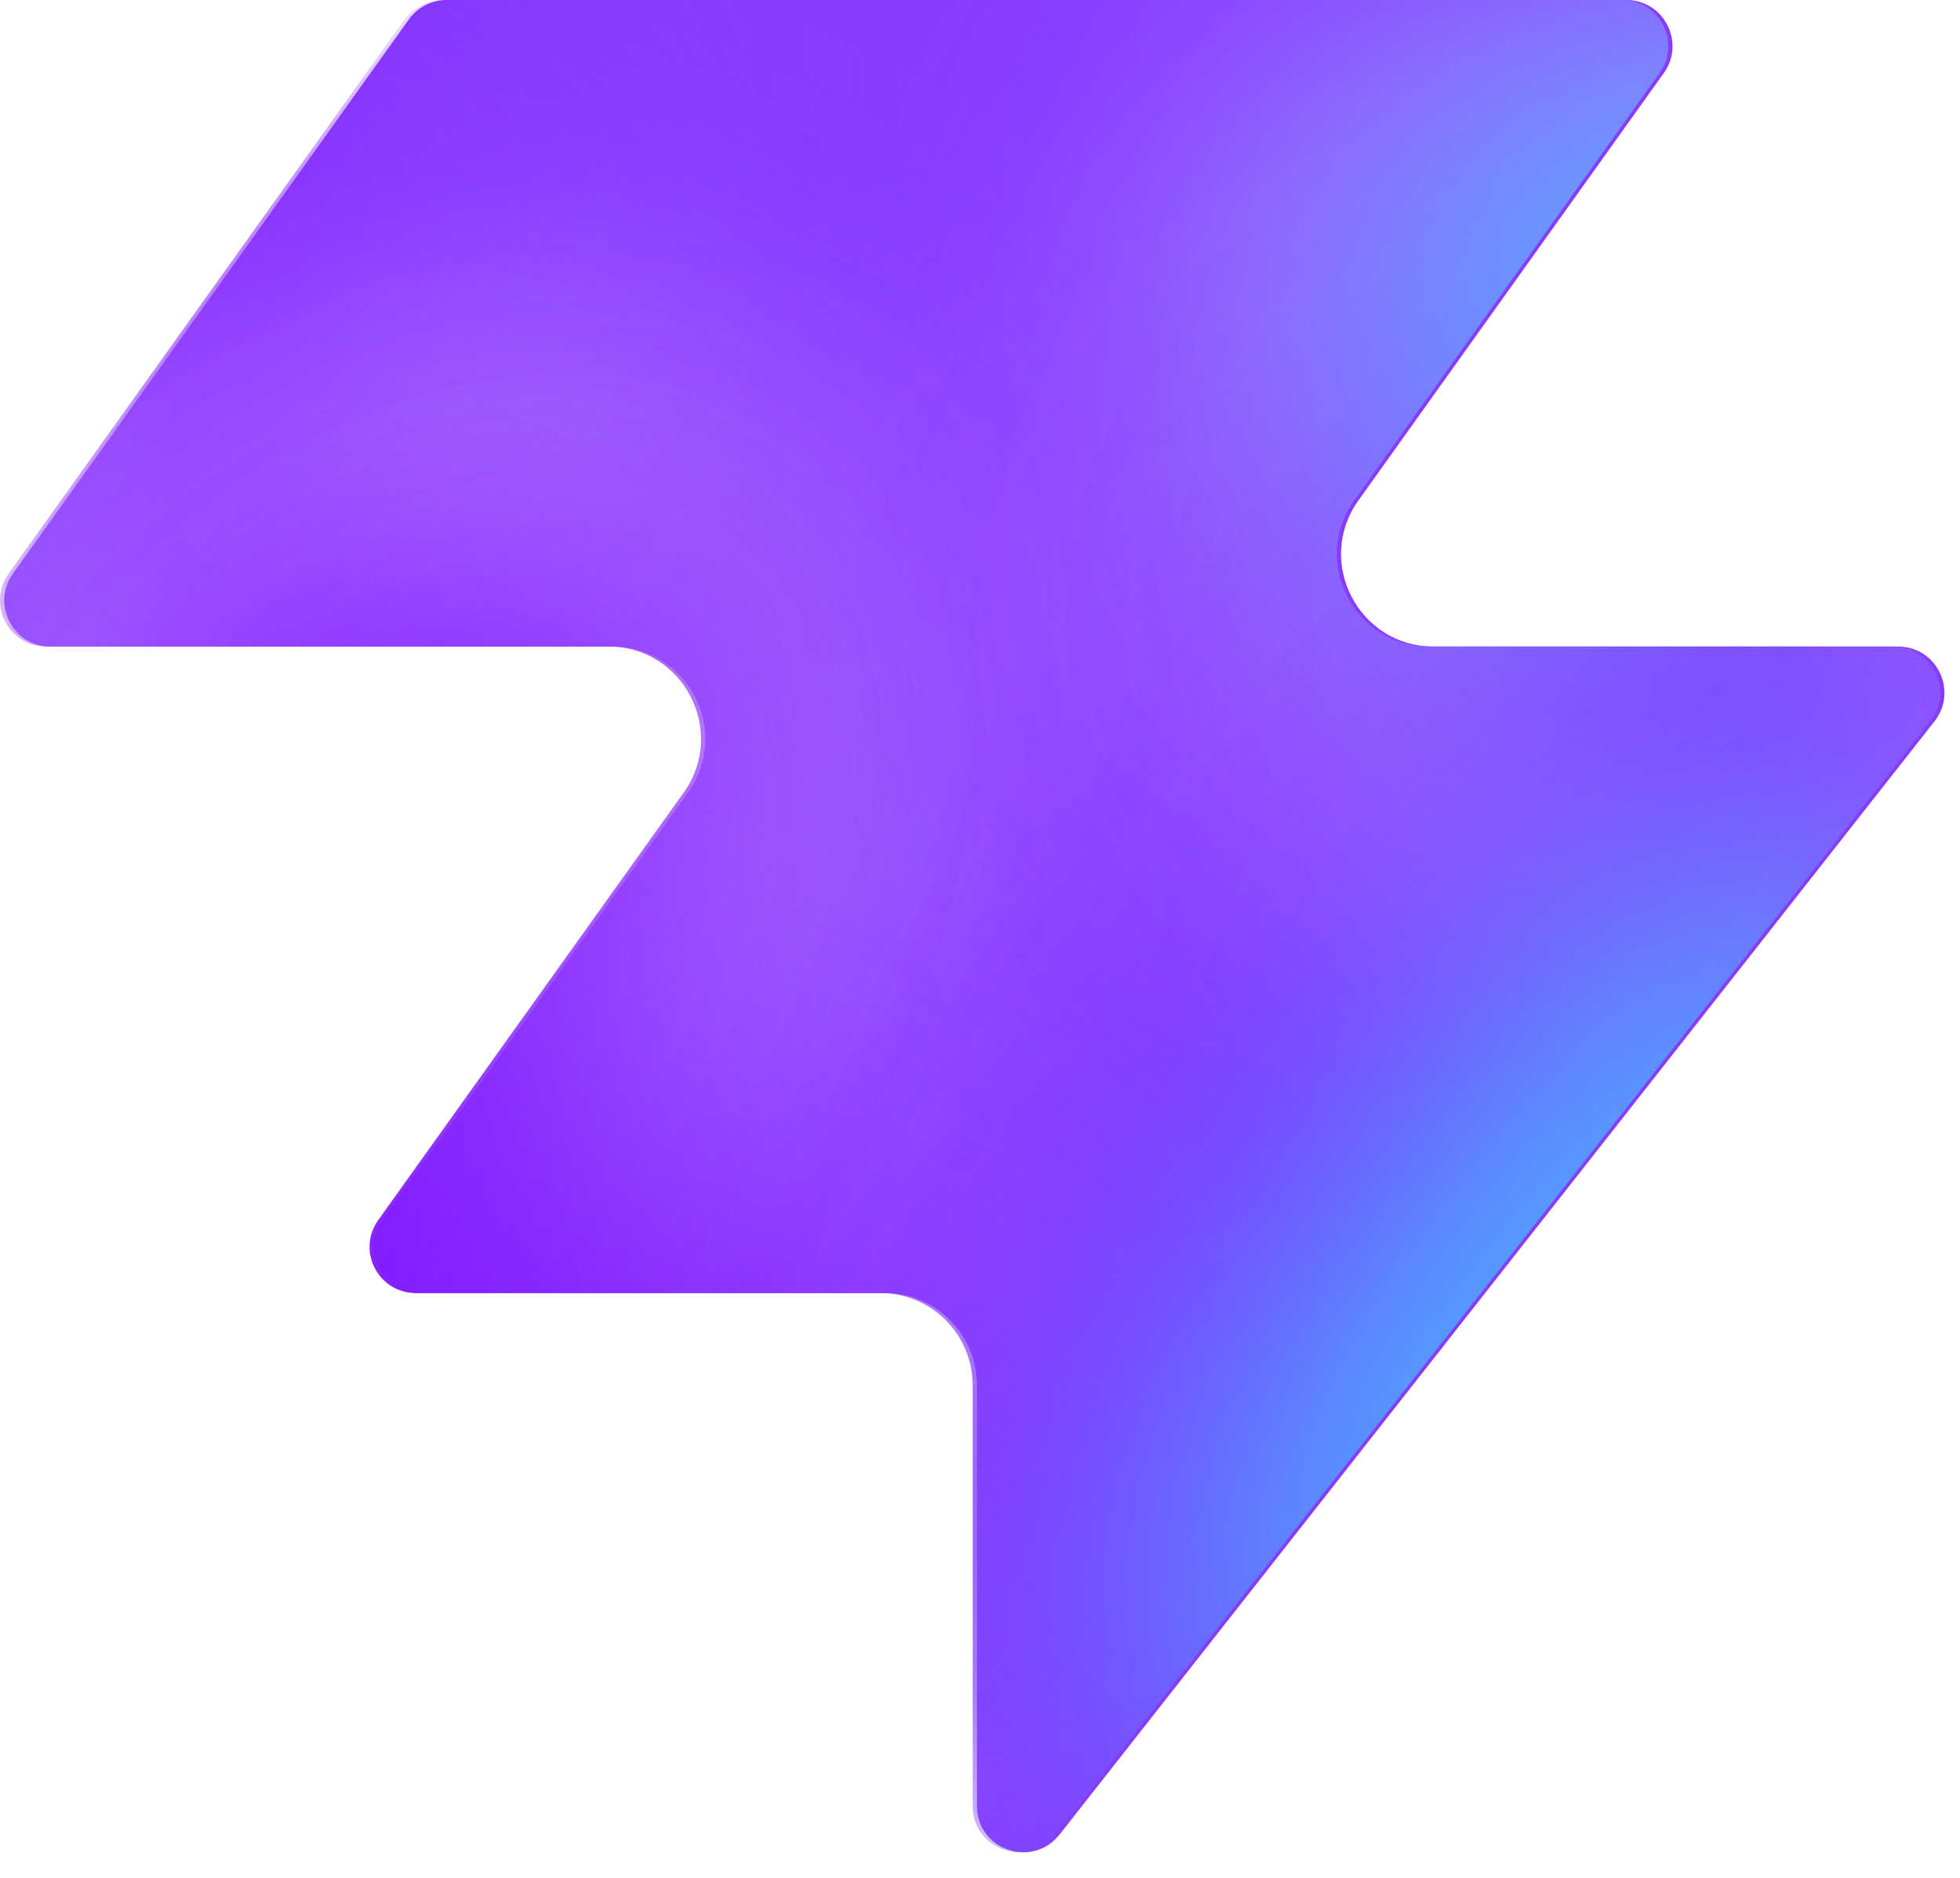
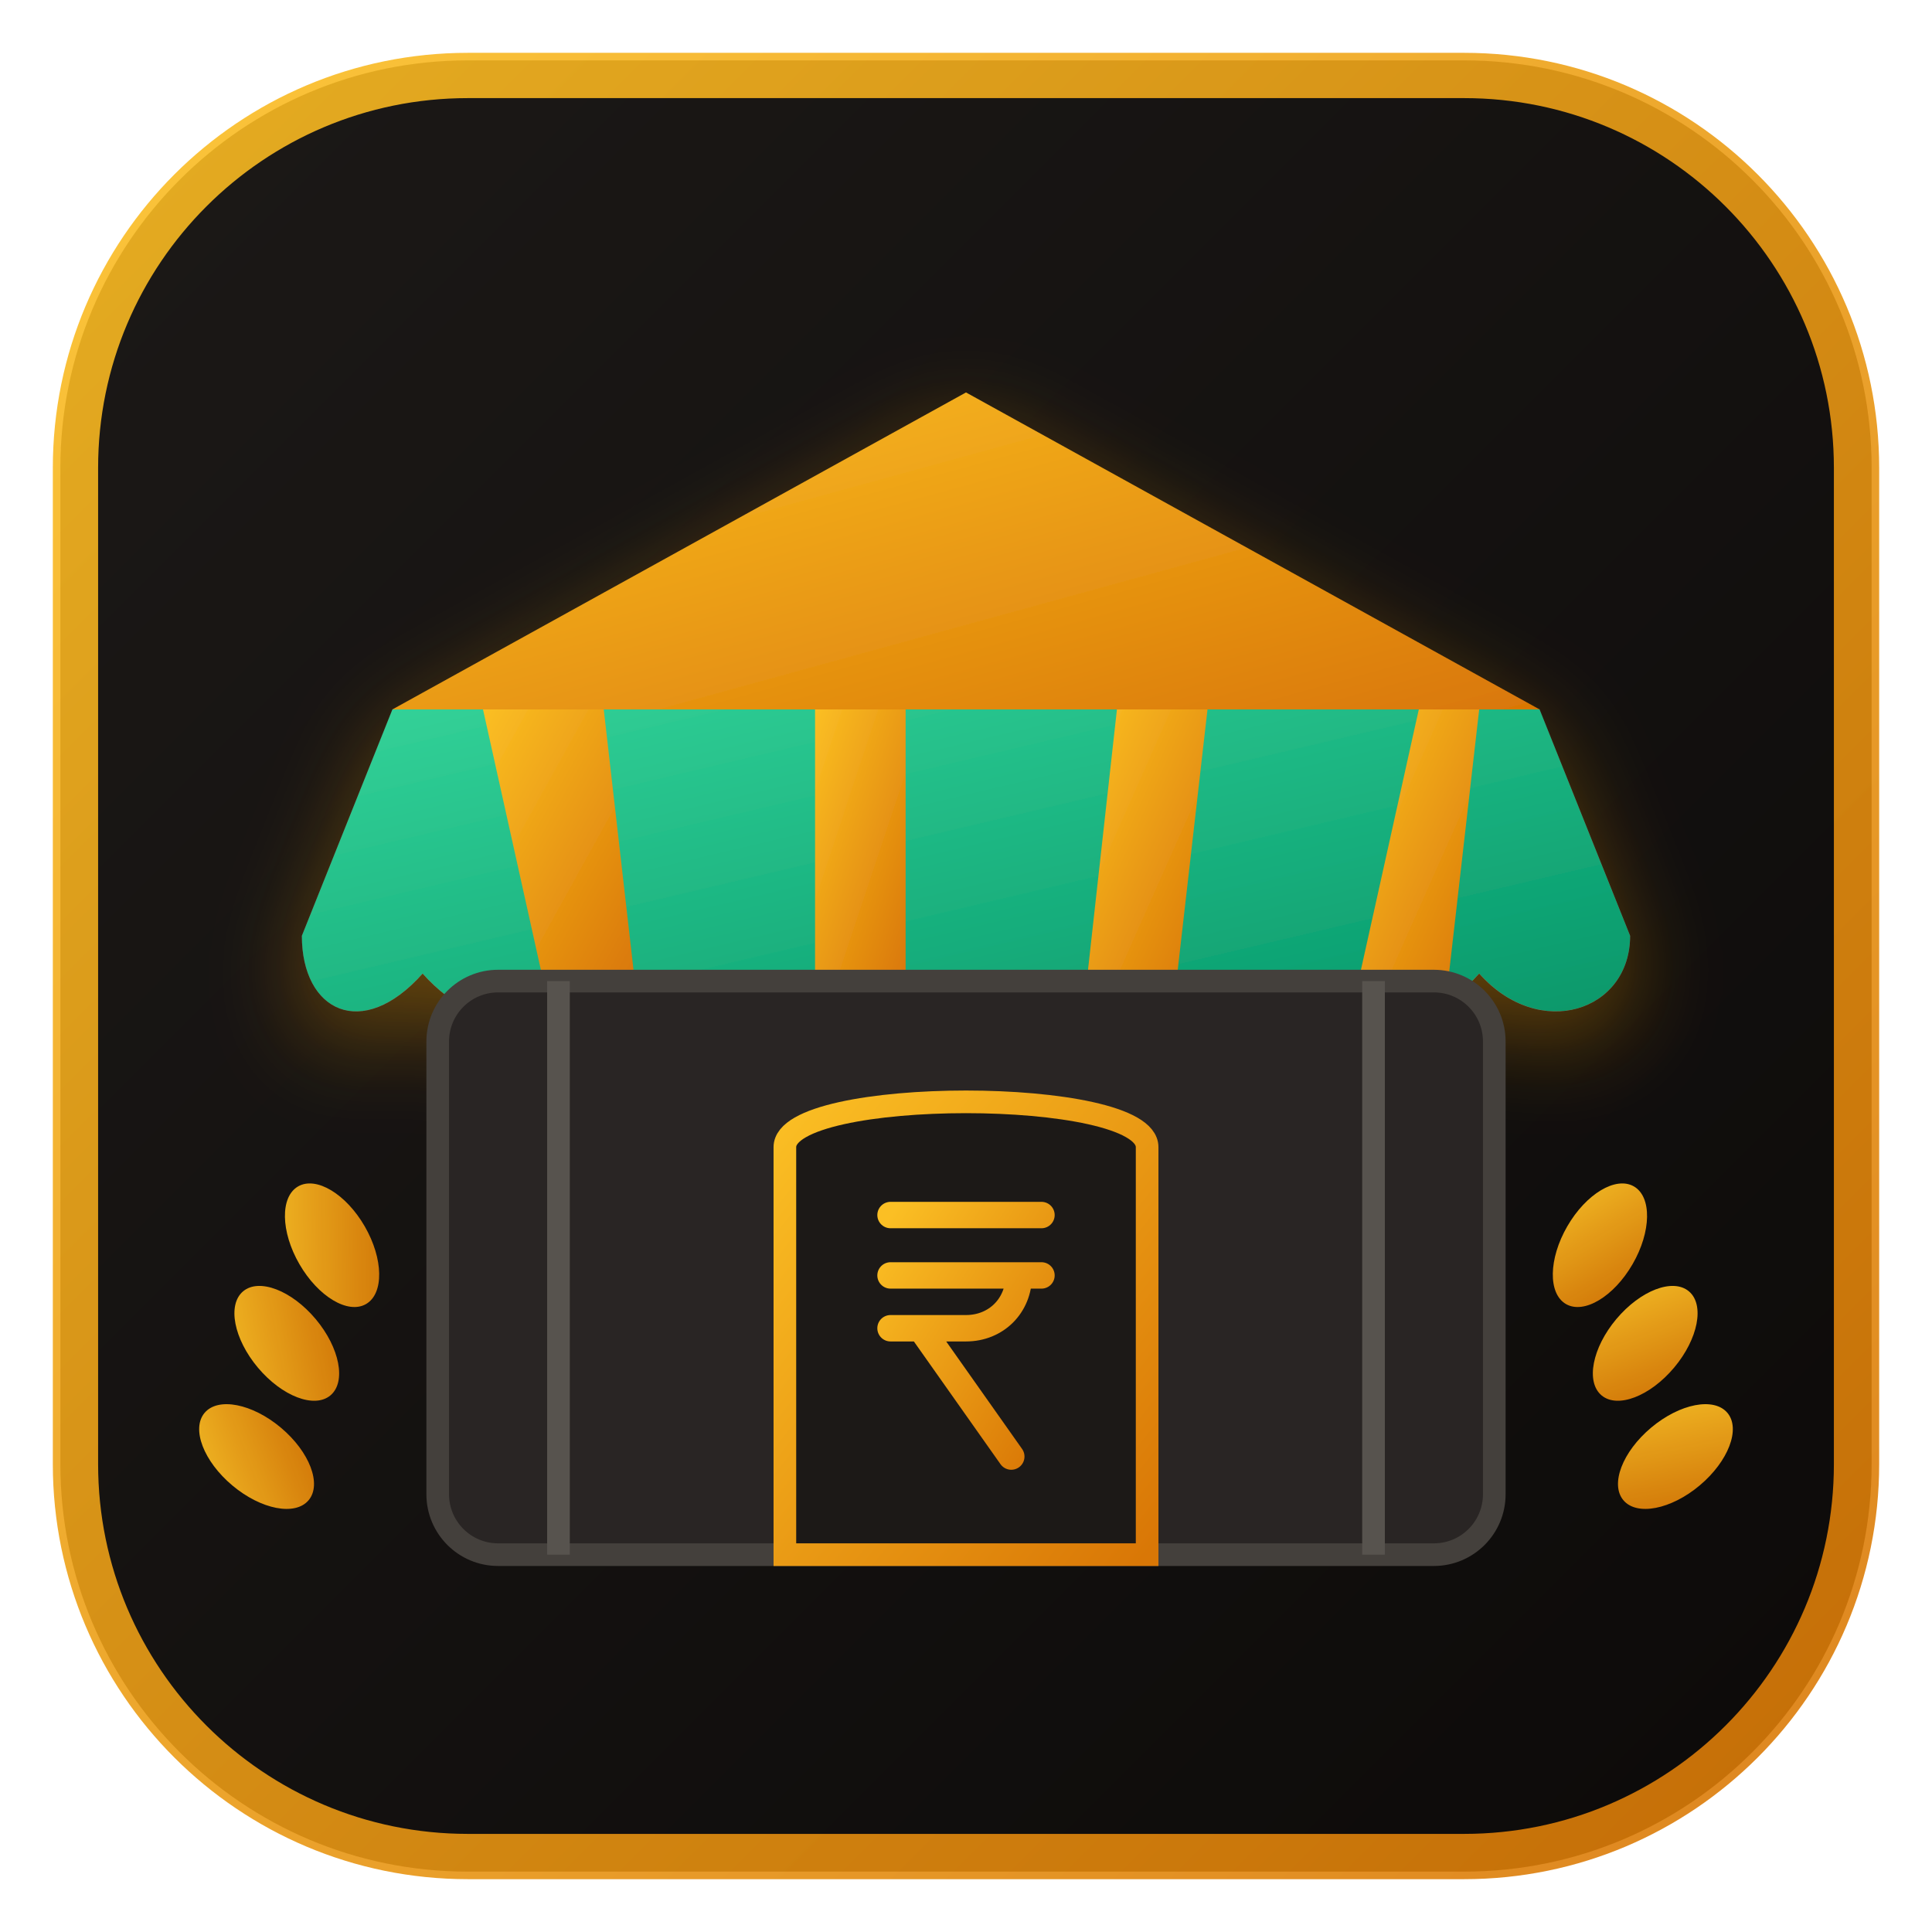
- <svg xmlns="http://www.w3.org/2000/svg" width="48" height="46" fill="none" viewBox="0 0 48 46">
-   <path fill="#863bff" d="M25.946 44.938c-.664.845-2.021.375-2.021-.698V33.937a2.26 2.26 0 0 0-2.262-2.262H10.287c-.92 0-1.456-1.04-.92-1.788l7.48-10.471c1.07-1.497 0-3.578-1.842-3.578H1.237c-.92 0-1.456-1.04-.92-1.788L10.013.474c.214-.297.556-.474.92-.474h28.894c.92 0 1.456 1.04.92 1.788l-7.48 10.471c-1.07 1.498 0 3.579 1.842 3.579h11.377c.943 0 1.473 1.088.89 1.83L25.947 44.94z" style="fill:#863bff;fill:color(display-p3 .525 .23 1);fill-opacity:1" />
-   <mask id="a" width="48" height="46" x="0" y="0" maskUnits="userSpaceOnUse" style="mask-type:alpha">
-     <path fill="#000" d="M25.842 44.938c-.664.844-2.021.375-2.021-.698V33.937a2.26 2.26 0 0 0-2.262-2.262H10.183c-.92 0-1.456-1.04-.92-1.788l7.48-10.471c1.07-1.498 0-3.579-1.842-3.579H1.133c-.92 0-1.456-1.04-.92-1.787L9.91.473c.214-.297.556-.474.92-.474h28.894c.92 0 1.456 1.04.92 1.788l-7.48 10.471c-1.07 1.498 0 3.578 1.842 3.578h11.377c.943 0 1.473 1.088.89 1.832L25.843 44.94z" style="fill:#000;fill-opacity:1" />
-   </mask>
-   <g mask="url(#a)">
-     <g filter="url(#b)">
-       <ellipse cx="5.508" cy="14.704" fill="#ede6ff" rx="5.508" ry="14.704" style="fill:#ede6ff;fill:color(display-p3 .927 .903 1);fill-opacity:1" transform="matrix(.00324 1 1 -.00324 -4.47 31.516)" />
-     </g>
-     <g filter="url(#c)">
-       <ellipse cx="10.399" cy="29.851" fill="#ede6ff" rx="10.399" ry="29.851" style="fill:#ede6ff;fill:color(display-p3 .927 .903 1);fill-opacity:1" transform="matrix(.00324 1 1 -.00324 -39.328 7.883)" />
-     </g>
-     <g filter="url(#d)">
-       <ellipse cx="5.508" cy="30.487" fill="#7e14ff" rx="5.508" ry="30.487" style="fill:#7e14ff;fill:color(display-p3 .492 .077 1);fill-opacity:1" transform="rotate(89.814 -25.913 -14.639)scale(1 -1)" />
-     </g>
-     <g filter="url(#e)">
-       <ellipse cx="5.508" cy="30.599" fill="#7e14ff" rx="5.508" ry="30.599" style="fill:#7e14ff;fill:color(display-p3 .492 .077 1);fill-opacity:1" transform="rotate(89.814 -32.644 -3.334)scale(1 -1)" />
-     </g>
-     <g filter="url(#f)">
-       <ellipse cx="5.508" cy="30.599" fill="#7e14ff" rx="5.508" ry="30.599" style="fill:#7e14ff;fill:color(display-p3 .492 .077 1);fill-opacity:1" transform="matrix(.00324 1 1 -.00324 -34.34 30.47)" />
-     </g>
-     <g filter="url(#g)">
-       <ellipse cx="14.072" cy="22.078" fill="#ede6ff" rx="14.072" ry="22.078" style="fill:#ede6ff;fill:color(display-p3 .927 .903 1);fill-opacity:1" transform="rotate(93.35 24.506 48.493)scale(-1 1)" />
-     </g>
-     <g filter="url(#h)">
-       <ellipse cx="3.47" cy="21.501" fill="#7e14ff" rx="3.47" ry="21.501" style="fill:#7e14ff;fill:color(display-p3 .492 .077 1);fill-opacity:1" transform="rotate(89.009 28.708 47.59)scale(-1 1)" />
-     </g>
-     <g filter="url(#i)">
-       <ellipse cx="3.47" cy="21.501" fill="#7e14ff" rx="3.47" ry="21.501" style="fill:#7e14ff;fill:color(display-p3 .492 .077 1);fill-opacity:1" transform="rotate(89.009 28.708 47.59)scale(-1 1)" />
-     </g>
-     <g filter="url(#j)">
-       <ellipse cx=".387" cy="8.972" fill="#7e14ff" rx="4.407" ry="29.108" style="fill:#7e14ff;fill:color(display-p3 .492 .077 1);fill-opacity:1" transform="rotate(39.51 .387 8.972)" />
-     </g>
-     <g filter="url(#k)">
-       <ellipse cx="47.523" cy="-6.092" fill="#7e14ff" rx="4.407" ry="29.108" style="fill:#7e14ff;fill:color(display-p3 .492 .077 1);fill-opacity:1" transform="rotate(37.892 47.523 -6.092)" />
-     </g>
-     <g filter="url(#l)">
-       <ellipse cx="41.412" cy="6.333" fill="#47bfff" rx="5.971" ry="9.665" style="fill:#47bfff;fill:color(display-p3 .28 .748 1);fill-opacity:1" transform="rotate(37.892 41.412 6.333)" />
-     </g>
-     <g filter="url(#m)">
-       <ellipse cx="-1.879" cy="38.332" fill="#7e14ff" rx="4.407" ry="29.108" style="fill:#7e14ff;fill:color(display-p3 .492 .077 1);fill-opacity:1" transform="rotate(37.892 -1.88 38.332)" />
-     </g>
-     <g filter="url(#n)">
-       <ellipse cx="-1.879" cy="38.332" fill="#7e14ff" rx="4.407" ry="29.108" style="fill:#7e14ff;fill:color(display-p3 .492 .077 1);fill-opacity:1" transform="rotate(37.892 -1.88 38.332)" />
-     </g>
-     <g filter="url(#o)">
-       <ellipse cx="35.651" cy="29.907" fill="#7e14ff" rx="4.407" ry="29.108" style="fill:#7e14ff;fill:color(display-p3 .492 .077 1);fill-opacity:1" transform="rotate(37.892 35.651 29.907)" />
-     </g>
-     <g filter="url(#p)">
-       <ellipse cx="38.418" cy="32.4" fill="#47bfff" rx="5.971" ry="15.297" style="fill:#47bfff;fill:color(display-p3 .28 .748 1);fill-opacity:1" transform="rotate(37.892 38.418 32.4)" />
-     </g>
-   </g>
+ <svg xmlns="http://www.w3.org/2000/svg" viewBox="0 0 512 512">
  <defs>
-     <filter id="b" width="60.045" height="41.654" x="-19.77" y="16.149" color-interpolation-filters="sRGB" filterUnits="userSpaceOnUse">
-       <feFlood flood-opacity="0" result="BackgroundImageFix" />
-       <feBlend in="SourceGraphic" in2="BackgroundImageFix" result="shape" />
-       <feGaussianBlur result="effect1_foregroundBlur_2002_17158" stdDeviation="7.659" />
-     </filter>
-     <filter id="c" width="90.34" height="51.437" x="-54.613" y="-7.533" color-interpolation-filters="sRGB" filterUnits="userSpaceOnUse">
-       <feFlood flood-opacity="0" result="BackgroundImageFix" />
-       <feBlend in="SourceGraphic" in2="BackgroundImageFix" result="shape" />
-       <feGaussianBlur result="effect1_foregroundBlur_2002_17158" stdDeviation="7.659" />
-     </filter>
-     <filter id="d" width="79.355" height="29.4" x="-49.64" y="2.03" color-interpolation-filters="sRGB" filterUnits="userSpaceOnUse">
-       <feFlood flood-opacity="0" result="BackgroundImageFix" />
-       <feBlend in="SourceGraphic" in2="BackgroundImageFix" result="shape" />
-       <feGaussianBlur result="effect1_foregroundBlur_2002_17158" stdDeviation="4.596" />
-     </filter>
-     <filter id="e" width="79.579" height="29.4" x="-45.045" y="20.029" color-interpolation-filters="sRGB" filterUnits="userSpaceOnUse">
-       <feFlood flood-opacity="0" result="BackgroundImageFix" />
-       <feBlend in="SourceGraphic" in2="BackgroundImageFix" result="shape" />
-       <feGaussianBlur result="effect1_foregroundBlur_2002_17158" stdDeviation="4.596" />
-     </filter>
-     <filter id="f" width="79.579" height="29.4" x="-43.513" y="21.178" color-interpolation-filters="sRGB" filterUnits="userSpaceOnUse">
-       <feFlood flood-opacity="0" result="BackgroundImageFix" />
-       <feBlend in="SourceGraphic" in2="BackgroundImageFix" result="shape" />
-       <feGaussianBlur result="effect1_foregroundBlur_2002_17158" stdDeviation="4.596" />
-     </filter>
-     <filter id="g" width="74.749" height="58.852" x="15.756" y="-17.901" color-interpolation-filters="sRGB" filterUnits="userSpaceOnUse">
-       <feFlood flood-opacity="0" result="BackgroundImageFix" />
-       <feBlend in="SourceGraphic" in2="BackgroundImageFix" result="shape" />
-       <feGaussianBlur result="effect1_foregroundBlur_2002_17158" stdDeviation="7.659" />
-     </filter>
-     <filter id="h" width="61.377" height="25.362" x="23.548" y="2.284" color-interpolation-filters="sRGB" filterUnits="userSpaceOnUse">
-       <feFlood flood-opacity="0" result="BackgroundImageFix" />
-       <feBlend in="SourceGraphic" in2="BackgroundImageFix" result="shape" />
-       <feGaussianBlur result="effect1_foregroundBlur_2002_17158" stdDeviation="4.596" />
-     </filter>
-     <filter id="i" width="61.377" height="25.362" x="23.548" y="2.284" color-interpolation-filters="sRGB" filterUnits="userSpaceOnUse">
-       <feFlood flood-opacity="0" result="BackgroundImageFix" />
-       <feBlend in="SourceGraphic" in2="BackgroundImageFix" result="shape" />
-       <feGaussianBlur result="effect1_foregroundBlur_2002_17158" stdDeviation="4.596" />
-     </filter>
-     <filter id="j" width="56.045" height="63.649" x="-27.636" y="-22.853" color-interpolation-filters="sRGB" filterUnits="userSpaceOnUse">
-       <feFlood flood-opacity="0" result="BackgroundImageFix" />
-       <feBlend in="SourceGraphic" in2="BackgroundImageFix" result="shape" />
-       <feGaussianBlur result="effect1_foregroundBlur_2002_17158" stdDeviation="4.596" />
-     </filter>
-     <filter id="k" width="54.814" height="64.646" x="20.116" y="-38.415" color-interpolation-filters="sRGB" filterUnits="userSpaceOnUse">
-       <feFlood flood-opacity="0" result="BackgroundImageFix" />
-       <feBlend in="SourceGraphic" in2="BackgroundImageFix" result="shape" />
-       <feGaussianBlur result="effect1_foregroundBlur_2002_17158" stdDeviation="4.596" />
-     </filter>
-     <filter id="l" width="33.541" height="35.313" x="24.641" y="-11.323" color-interpolation-filters="sRGB" filterUnits="userSpaceOnUse">
-       <feFlood flood-opacity="0" result="BackgroundImageFix" />
-       <feBlend in="SourceGraphic" in2="BackgroundImageFix" result="shape" />
-       <feGaussianBlur result="effect1_foregroundBlur_2002_17158" stdDeviation="4.596" />
-     </filter>
-     <filter id="m" width="54.814" height="64.646" x="-29.286" y="6.009" color-interpolation-filters="sRGB" filterUnits="userSpaceOnUse">
-       <feFlood flood-opacity="0" result="BackgroundImageFix" />
-       <feBlend in="SourceGraphic" in2="BackgroundImageFix" result="shape" />
-       <feGaussianBlur result="effect1_foregroundBlur_2002_17158" stdDeviation="4.596" />
-     </filter>
-     <filter id="n" width="54.814" height="64.646" x="-29.286" y="6.009" color-interpolation-filters="sRGB" filterUnits="userSpaceOnUse">
-       <feFlood flood-opacity="0" result="BackgroundImageFix" />
-       <feBlend in="SourceGraphic" in2="BackgroundImageFix" result="shape" />
-       <feGaussianBlur result="effect1_foregroundBlur_2002_17158" stdDeviation="4.596" />
-     </filter>
-     <filter id="o" width="54.814" height="64.646" x="8.244" y="-2.416" color-interpolation-filters="sRGB" filterUnits="userSpaceOnUse">
-       <feFlood flood-opacity="0" result="BackgroundImageFix" />
-       <feBlend in="SourceGraphic" in2="BackgroundImageFix" result="shape" />
-       <feGaussianBlur result="effect1_foregroundBlur_2002_17158" stdDeviation="4.596" />
-     </filter>
-     <filter id="p" width="39.409" height="43.623" x="18.713" y="10.588" color-interpolation-filters="sRGB" filterUnits="userSpaceOnUse">
-       <feFlood flood-opacity="0" result="BackgroundImageFix" />
-       <feBlend in="SourceGraphic" in2="BackgroundImageFix" result="shape" />
-       <feGaussianBlur result="effect1_foregroundBlur_2002_17158" stdDeviation="4.596" />
+     <linearGradient id="gk_bg" x1="0%" y1="0%" x2="100%" y2="100%">
+       <stop offset="0%" stop-color="#1c1917" />
+       <stop offset="100%" stop-color="#0c0a09" />
+     </linearGradient>
+     <linearGradient id="gk_amber" x1="0%" y1="0%" x2="100%" y2="100%">
+       <stop offset="0%" stop-color="#fbbf24" />
+       <stop offset="100%" stop-color="#d97706" />
+     </linearGradient>
+     <linearGradient id="gk_emerald" x1="0%" y1="0%" x2="100%" y2="100%">
+       <stop offset="0%" stop-color="#34d399" />
+       <stop offset="100%" stop-color="#059669" />
+     </linearGradient>
+     <filter id="glow" x="-20%" y="-20%" width="140%" height="140%">
+       <feDropShadow dx="0" dy="8" stdDeviation="12" flood-color="#f59e0b" flood-opacity="0.35" />
    </filter>
  </defs>
+   <rect x="16" y="16" width="480" height="480" rx="108" fill="url(#gk_bg)" />
+   <rect x="20" y="20" width="472" height="472" rx="104" fill="none" stroke="url(#gk_amber)" stroke-width="12" stroke-opacity="0.9" />
+   <g filter="url(#glow)">
+     <path d="M104 188 L408 188 L432 248 C432 268 408 276 392 258 C376 276 352 276 336 258 C320 276 296 276 280 258 C264 276 240 276 224 258 C208 276 184 276 168 258 C152 276 128 276 112 258 C96 276 80 268 80 248 Z" fill="url(#gk_emerald)" />
+     <path d="M128 188 L144 260 C156 260 168 256 168 258 L160 188 Z" fill="url(#gk_amber)" />
+     <path d="M216 188 L216 260 C232 260 240 256 240 258 L240 188 Z" fill="url(#gk_amber)" />
+     <path d="M296 188 L288 260 C304 260 312 256 312 258 L320 188 Z" fill="url(#gk_amber)" />
+     <path d="M376 188 L360 260 C376 260 384 256 384 258 L392 188 Z" fill="url(#gk_amber)" />
+     <polygon points="256,104 104,188 408,188" fill="url(#gk_amber)" />
+   </g>
+   <rect x="116" y="260" width="280" height="152" rx="16" fill="#292524" stroke="#44403c" stroke-width="6" />
+   <path d="M208 412 V304 C208 288 304 288 304 304 V412 Z" fill="#1c1917" stroke="url(#gk_amber)" stroke-width="6" />
+   <path d="M236 322 H276 M236 338 H276 M236 352 H256 C264 352 270 346 270 338 M244 352 L268 386" stroke="url(#gk_amber)" stroke-width="7" stroke-linecap="round" stroke-linejoin="round" fill="none" />
+   <line x1="148" y1="260" x2="148" y2="412" stroke="#57534e" stroke-width="6" />
+   <line x1="364" y1="260" x2="364" y2="412" stroke="#57534e" stroke-width="6" />
+   <g fill="url(#gk_amber)" opacity="0.95">
+     <ellipse cx="88" cy="330" rx="10" ry="18" transform="rotate(-30 88 330)" />
+     <ellipse cx="76" cy="356" rx="10" ry="18" transform="rotate(-40 76 356)" />
+     <ellipse cx="68" cy="386" rx="10" ry="18" transform="rotate(-50 68 386)" />
+     <ellipse cx="424" cy="330" rx="10" ry="18" transform="rotate(30 424 330)" />
+     <ellipse cx="436" cy="356" rx="10" ry="18" transform="rotate(40 436 356)" />
+     <ellipse cx="444" cy="386" rx="10" ry="18" transform="rotate(50 444 386)" />
+   </g>
</svg>
